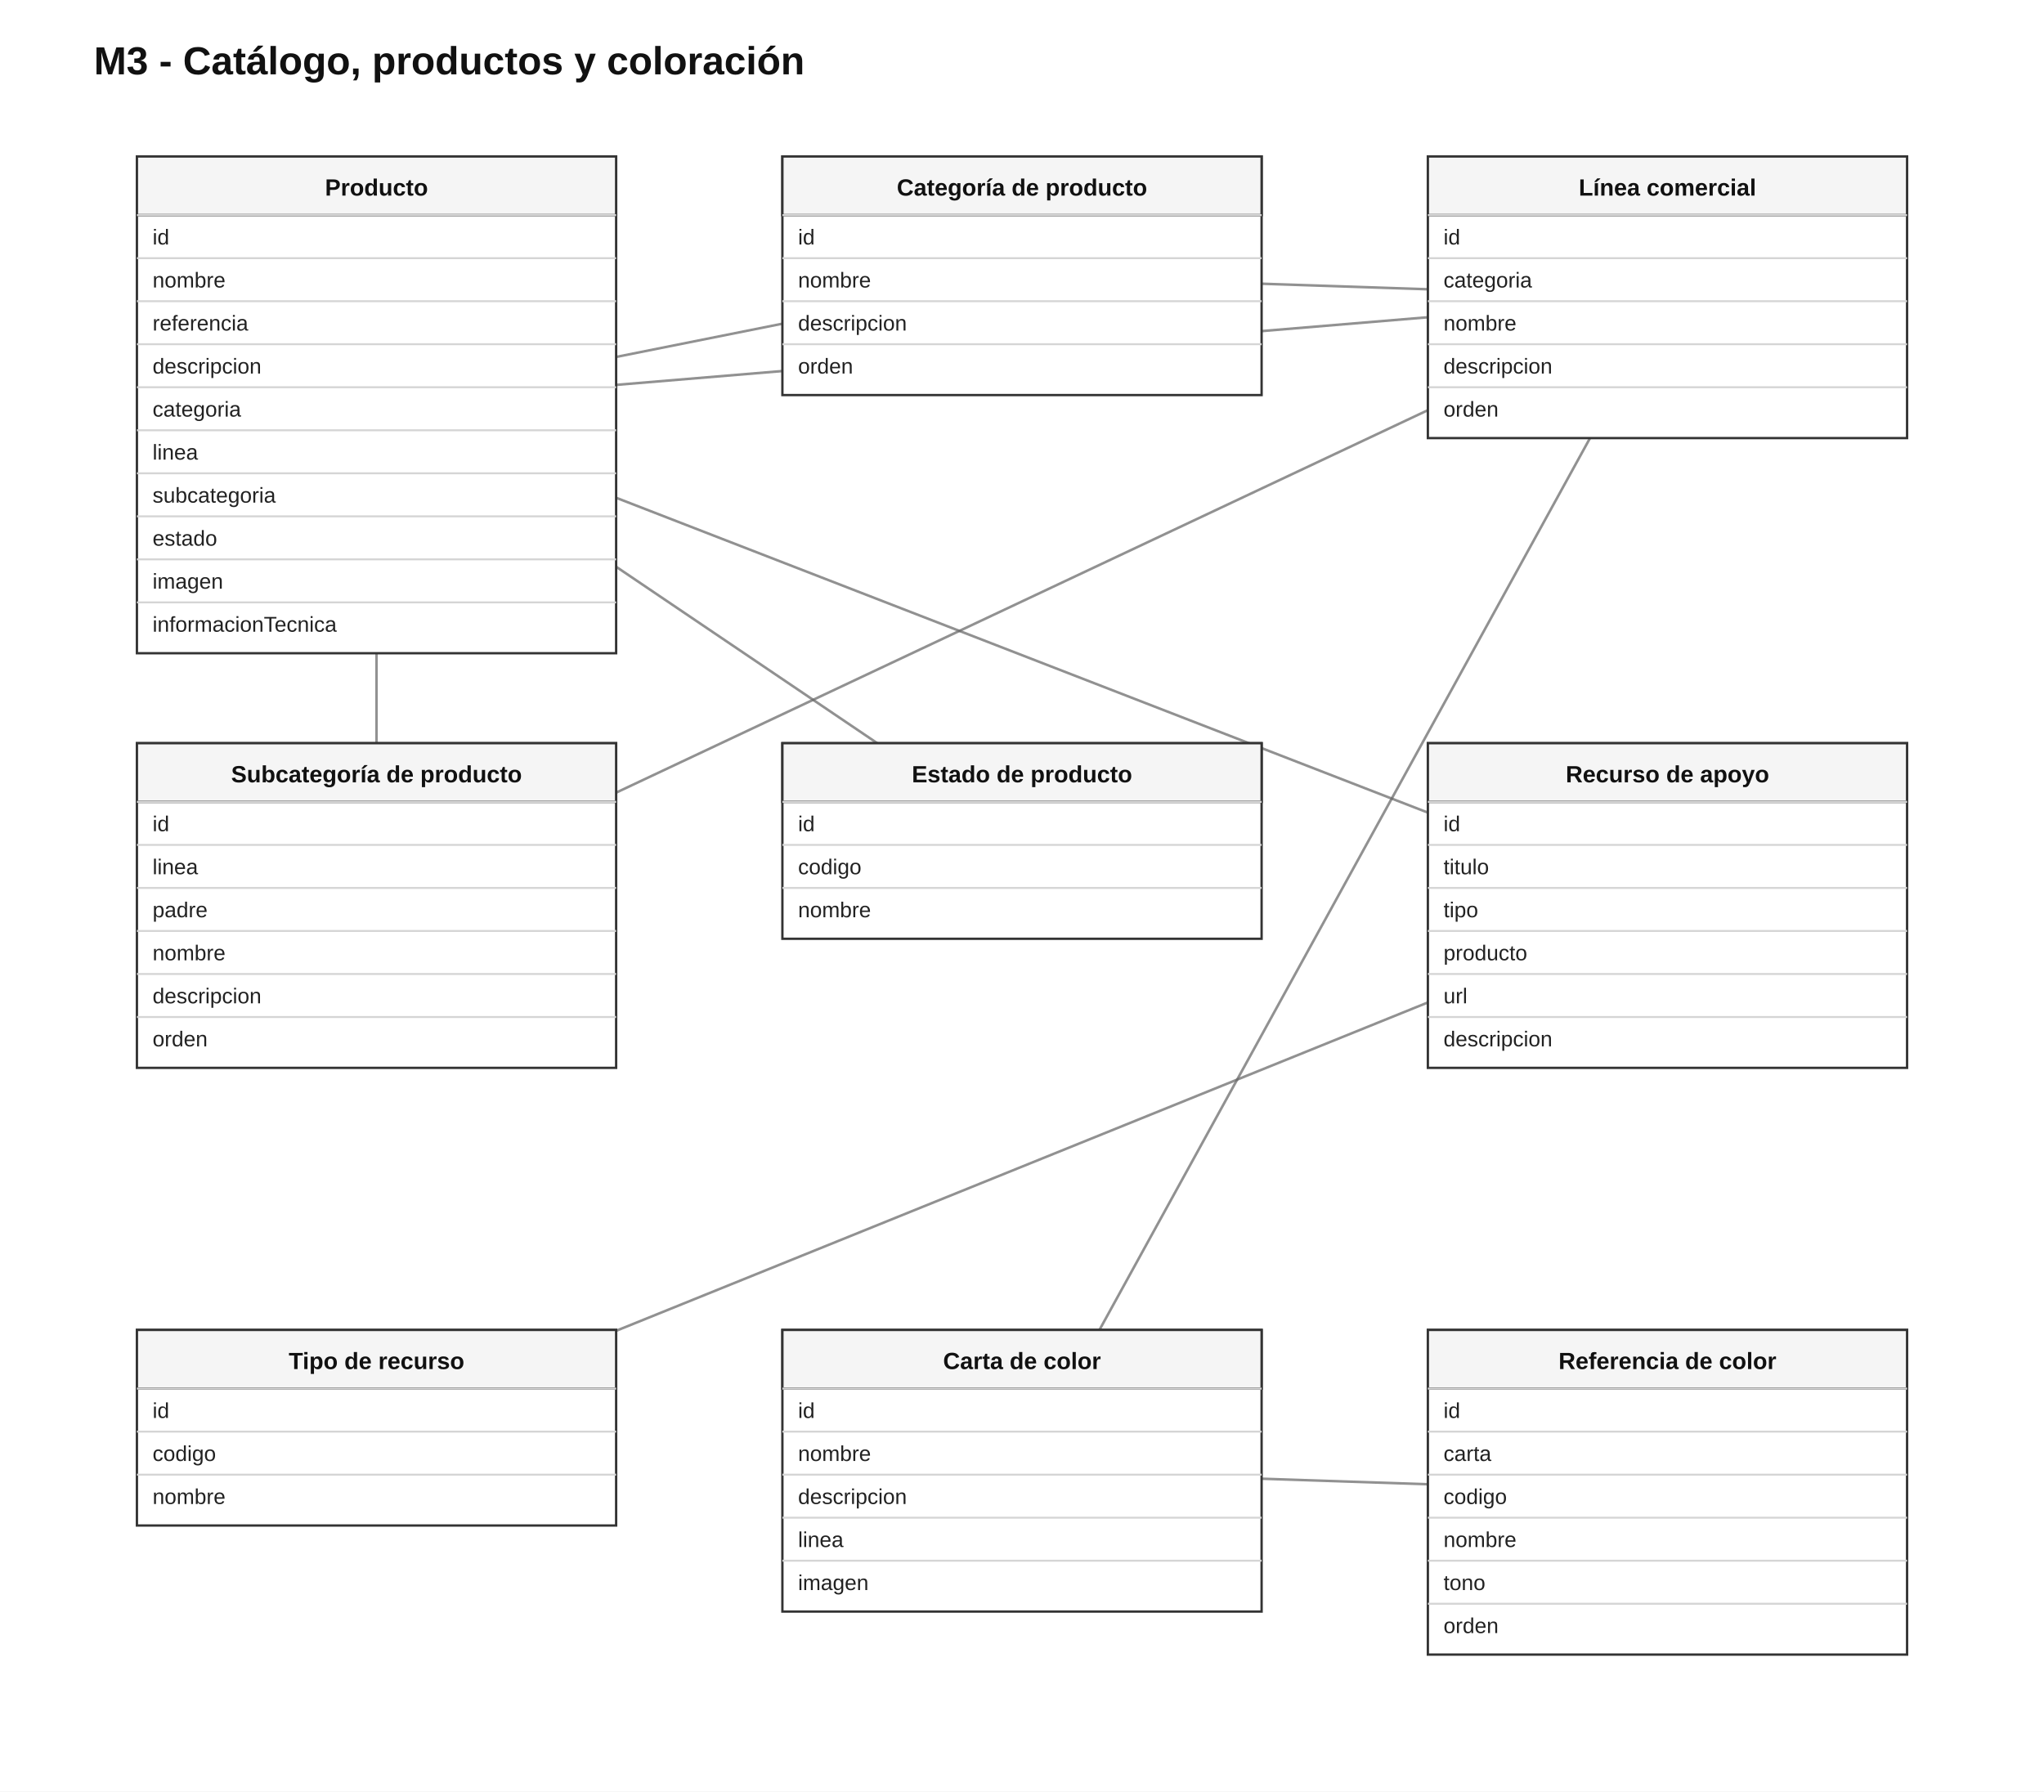
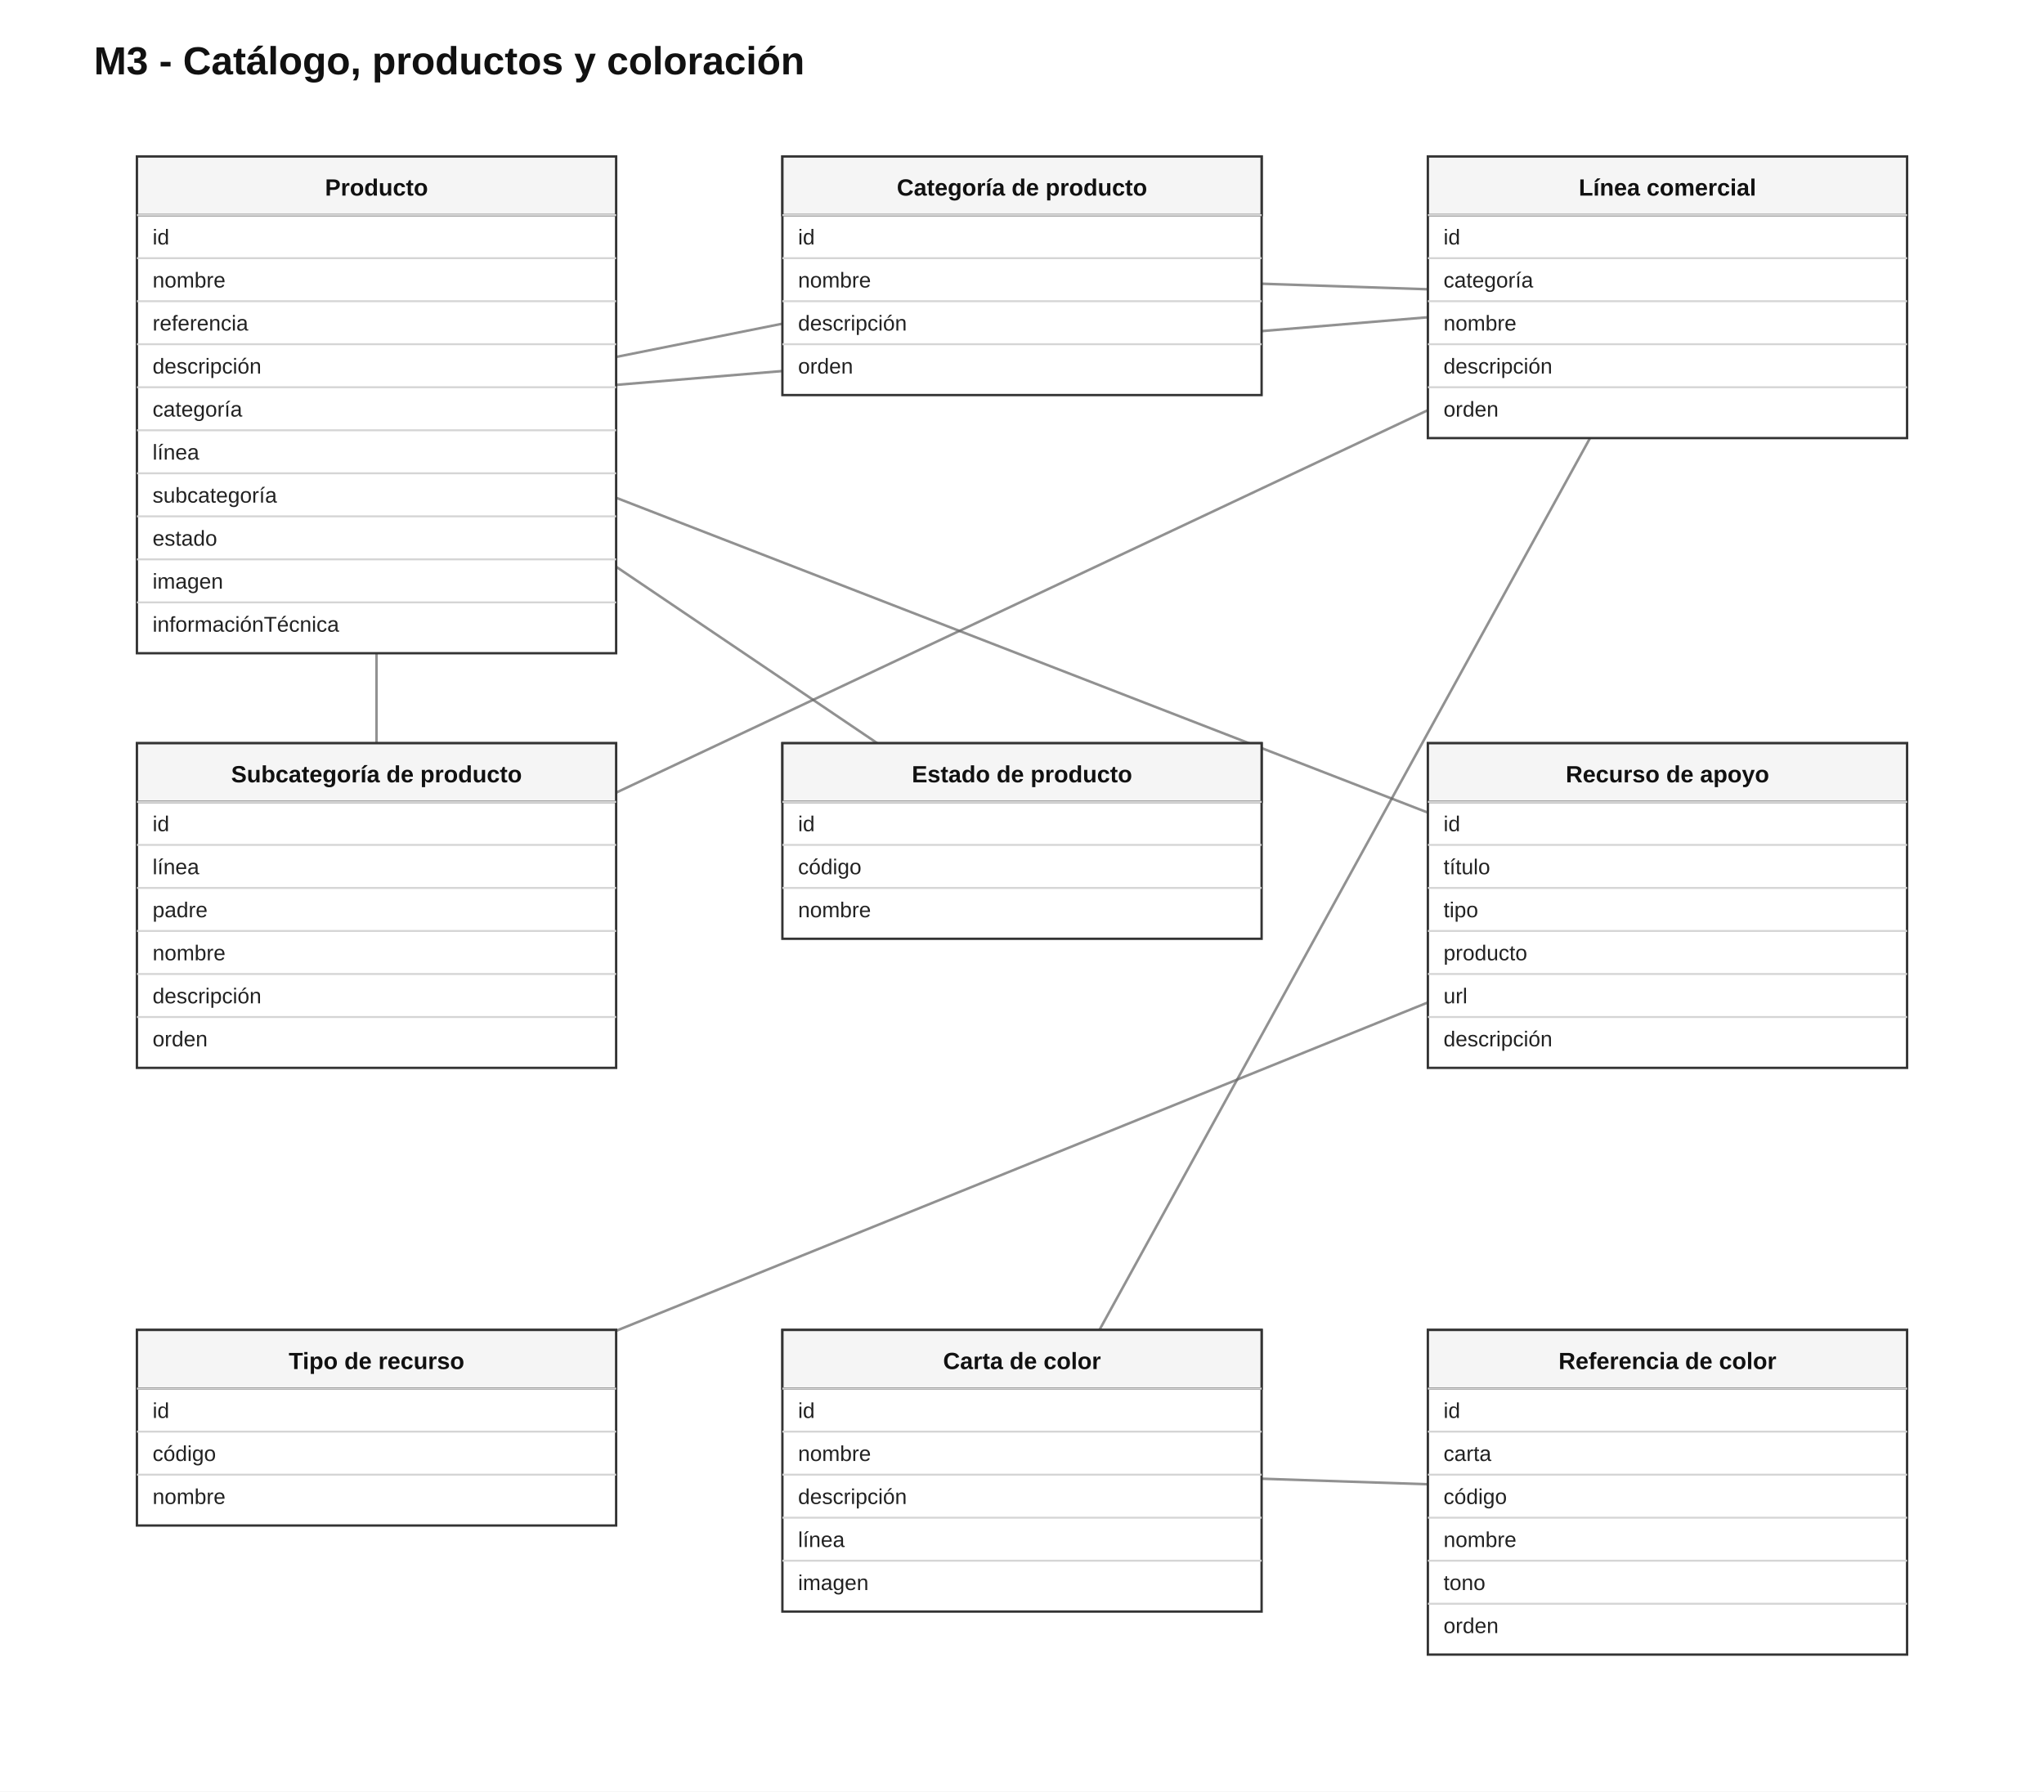
<svg xmlns="http://www.w3.org/2000/svg" width="1045" height="916" viewBox="0 0 1045 916">
  <defs>
    <marker id="arrow" viewBox="0 0 10 10" refX="9" refY="5" markerWidth="6" markerHeight="6" orient="auto-start-reverse">
      <path d="M 0 0 L 10 5 L 0 10 z" fill="#666" />
    </marker>
  </defs>
  <rect width="1045" height="916" fill="#ffffff" />
  <text x="48" y="38" font-family="Arial, sans-serif" font-size="20" fill="#111" font-weight="700">M3 - Catálogo, productos y coloración</text>
  <line x1="192.5" y1="207" x2="522.5" y2="141" stroke="#666" stroke-width="1.3" marker-end="url(#arrow)" opacity="0.72" />
  <line x1="192.5" y1="207" x2="852.5" y2="152" stroke="#666" stroke-width="1.3" marker-end="url(#arrow)" opacity="0.72" />
  <line x1="192.5" y1="207" x2="192.5" y2="463" stroke="#666" stroke-width="1.3" marker-end="url(#arrow)" opacity="0.72" />
  <line x1="192.5" y1="207" x2="522.5" y2="430" stroke="#666" stroke-width="1.3" marker-end="url(#arrow)" opacity="0.72" />
  <line x1="852.5" y1="152" x2="522.5" y2="141" stroke="#666" stroke-width="1.3" marker-end="url(#arrow)" opacity="0.72" />
  <line x1="192.5" y1="463" x2="852.5" y2="152" stroke="#666" stroke-width="1.3" marker-end="url(#arrow)" opacity="0.72" />
  <line x1="192.5" y1="463" x2="192.5" y2="463" stroke="#666" stroke-width="1.3" marker-end="url(#arrow)" opacity="0.72" />
  <line x1="852.5" y1="463" x2="192.5" y2="207" stroke="#666" stroke-width="1.3" marker-end="url(#arrow)" opacity="0.72" />
  <line x1="852.5" y1="463" x2="192.5" y2="730" stroke="#666" stroke-width="1.3" marker-end="url(#arrow)" opacity="0.72" />
  <line x1="522.5" y1="752" x2="852.5" y2="152" stroke="#666" stroke-width="1.3" marker-end="url(#arrow)" opacity="0.72" />
  <line x1="852.5" y1="763" x2="522.5" y2="752" stroke="#666" stroke-width="1.3" marker-end="url(#arrow)" opacity="0.72" />
  <g>
    <rect x="70" y="80" width="245" height="254" fill="#ffffff" stroke="#333333" stroke-width="1.2" />
    <rect x="70" y="80" width="245" height="30" fill="#f5f5f5" stroke="#333333" stroke-width="1.2" />
    <text x="192.5" y="100" font-family="Arial, sans-serif" font-size="12" fill="#111" font-weight="700" text-anchor="middle">Producto</text>
    <line x1="70" y1="110" x2="315" y2="110" stroke="#d5d5d5" stroke-width="1" />
    <text x="78" y="125" font-family="Arial, sans-serif" font-size="11" fill="#222">id</text>
    <line x1="70" y1="132" x2="315" y2="132" stroke="#d5d5d5" stroke-width="1" />
    <text x="78" y="147" font-family="Arial, sans-serif" font-size="11" fill="#222">nombre</text>
    <line x1="70" y1="154" x2="315" y2="154" stroke="#d5d5d5" stroke-width="1" />
    <text x="78" y="169" font-family="Arial, sans-serif" font-size="11" fill="#222">referencia</text>
    <line x1="70" y1="176" x2="315" y2="176" stroke="#d5d5d5" stroke-width="1" />
-     <text x="78" y="191" font-family="Arial, sans-serif" font-size="11" fill="#222">descripcion</text>
+     <text x="78" y="191" font-family="Arial, sans-serif" font-size="11" fill="#222">descripción</text>
    <line x1="70" y1="198" x2="315" y2="198" stroke="#d5d5d5" stroke-width="1" />
-     <text x="78" y="213" font-family="Arial, sans-serif" font-size="11" fill="#222">categoria</text>
+     <text x="78" y="213" font-family="Arial, sans-serif" font-size="11" fill="#222">categoría</text>
    <line x1="70" y1="220" x2="315" y2="220" stroke="#d5d5d5" stroke-width="1" />
-     <text x="78" y="235" font-family="Arial, sans-serif" font-size="11" fill="#222">linea</text>
+     <text x="78" y="235" font-family="Arial, sans-serif" font-size="11" fill="#222">línea</text>
    <line x1="70" y1="242" x2="315" y2="242" stroke="#d5d5d5" stroke-width="1" />
-     <text x="78" y="257" font-family="Arial, sans-serif" font-size="11" fill="#222">subcategoria</text>
+     <text x="78" y="257" font-family="Arial, sans-serif" font-size="11" fill="#222">subcategoría</text>
    <line x1="70" y1="264" x2="315" y2="264" stroke="#d5d5d5" stroke-width="1" />
    <text x="78" y="279" font-family="Arial, sans-serif" font-size="11" fill="#222">estado</text>
    <line x1="70" y1="286" x2="315" y2="286" stroke="#d5d5d5" stroke-width="1" />
    <text x="78" y="301" font-family="Arial, sans-serif" font-size="11" fill="#222">imagen</text>
    <line x1="70" y1="308" x2="315" y2="308" stroke="#d5d5d5" stroke-width="1" />
-     <text x="78" y="323" font-family="Arial, sans-serif" font-size="11" fill="#222">informacionTecnica</text>
+     <text x="78" y="323" font-family="Arial, sans-serif" font-size="11" fill="#222">informaciónTécnica</text>
  </g>
  <g>
    <rect x="400" y="80" width="245" height="122" fill="#ffffff" stroke="#333333" stroke-width="1.2" />
    <rect x="400" y="80" width="245" height="30" fill="#f5f5f5" stroke="#333333" stroke-width="1.2" />
    <text x="522.5" y="100" font-family="Arial, sans-serif" font-size="12" fill="#111" font-weight="700" text-anchor="middle">Categoría de producto</text>
    <line x1="400" y1="110" x2="645" y2="110" stroke="#d5d5d5" stroke-width="1" />
    <text x="408" y="125" font-family="Arial, sans-serif" font-size="11" fill="#222">id</text>
    <line x1="400" y1="132" x2="645" y2="132" stroke="#d5d5d5" stroke-width="1" />
    <text x="408" y="147" font-family="Arial, sans-serif" font-size="11" fill="#222">nombre</text>
    <line x1="400" y1="154" x2="645" y2="154" stroke="#d5d5d5" stroke-width="1" />
-     <text x="408" y="169" font-family="Arial, sans-serif" font-size="11" fill="#222">descripcion</text>
+     <text x="408" y="169" font-family="Arial, sans-serif" font-size="11" fill="#222">descripción</text>
    <line x1="400" y1="176" x2="645" y2="176" stroke="#d5d5d5" stroke-width="1" />
    <text x="408" y="191" font-family="Arial, sans-serif" font-size="11" fill="#222">orden</text>
  </g>
  <g>
    <rect x="730" y="80" width="245" height="144" fill="#ffffff" stroke="#333333" stroke-width="1.2" />
    <rect x="730" y="80" width="245" height="30" fill="#f5f5f5" stroke="#333333" stroke-width="1.2" />
    <text x="852.5" y="100" font-family="Arial, sans-serif" font-size="12" fill="#111" font-weight="700" text-anchor="middle">Línea comercial</text>
    <line x1="730" y1="110" x2="975" y2="110" stroke="#d5d5d5" stroke-width="1" />
    <text x="738" y="125" font-family="Arial, sans-serif" font-size="11" fill="#222">id</text>
    <line x1="730" y1="132" x2="975" y2="132" stroke="#d5d5d5" stroke-width="1" />
-     <text x="738" y="147" font-family="Arial, sans-serif" font-size="11" fill="#222">categoria</text>
+     <text x="738" y="147" font-family="Arial, sans-serif" font-size="11" fill="#222">categoría</text>
    <line x1="730" y1="154" x2="975" y2="154" stroke="#d5d5d5" stroke-width="1" />
    <text x="738" y="169" font-family="Arial, sans-serif" font-size="11" fill="#222">nombre</text>
    <line x1="730" y1="176" x2="975" y2="176" stroke="#d5d5d5" stroke-width="1" />
-     <text x="738" y="191" font-family="Arial, sans-serif" font-size="11" fill="#222">descripcion</text>
+     <text x="738" y="191" font-family="Arial, sans-serif" font-size="11" fill="#222">descripción</text>
    <line x1="730" y1="198" x2="975" y2="198" stroke="#d5d5d5" stroke-width="1" />
    <text x="738" y="213" font-family="Arial, sans-serif" font-size="11" fill="#222">orden</text>
  </g>
  <g>
    <rect x="70" y="380" width="245" height="166" fill="#ffffff" stroke="#333333" stroke-width="1.2" />
    <rect x="70" y="380" width="245" height="30" fill="#f5f5f5" stroke="#333333" stroke-width="1.2" />
    <text x="192.5" y="400" font-family="Arial, sans-serif" font-size="12" fill="#111" font-weight="700" text-anchor="middle">Subcategoría de producto</text>
    <line x1="70" y1="410" x2="315" y2="410" stroke="#d5d5d5" stroke-width="1" />
    <text x="78" y="425" font-family="Arial, sans-serif" font-size="11" fill="#222">id</text>
    <line x1="70" y1="432" x2="315" y2="432" stroke="#d5d5d5" stroke-width="1" />
-     <text x="78" y="447" font-family="Arial, sans-serif" font-size="11" fill="#222">linea</text>
+     <text x="78" y="447" font-family="Arial, sans-serif" font-size="11" fill="#222">línea</text>
    <line x1="70" y1="454" x2="315" y2="454" stroke="#d5d5d5" stroke-width="1" />
    <text x="78" y="469" font-family="Arial, sans-serif" font-size="11" fill="#222">padre</text>
    <line x1="70" y1="476" x2="315" y2="476" stroke="#d5d5d5" stroke-width="1" />
    <text x="78" y="491" font-family="Arial, sans-serif" font-size="11" fill="#222">nombre</text>
    <line x1="70" y1="498" x2="315" y2="498" stroke="#d5d5d5" stroke-width="1" />
-     <text x="78" y="513" font-family="Arial, sans-serif" font-size="11" fill="#222">descripcion</text>
+     <text x="78" y="513" font-family="Arial, sans-serif" font-size="11" fill="#222">descripción</text>
    <line x1="70" y1="520" x2="315" y2="520" stroke="#d5d5d5" stroke-width="1" />
    <text x="78" y="535" font-family="Arial, sans-serif" font-size="11" fill="#222">orden</text>
  </g>
  <g>
    <rect x="400" y="380" width="245" height="100" fill="#ffffff" stroke="#333333" stroke-width="1.2" />
    <rect x="400" y="380" width="245" height="30" fill="#f5f5f5" stroke="#333333" stroke-width="1.2" />
    <text x="522.5" y="400" font-family="Arial, sans-serif" font-size="12" fill="#111" font-weight="700" text-anchor="middle">Estado de producto</text>
    <line x1="400" y1="410" x2="645" y2="410" stroke="#d5d5d5" stroke-width="1" />
    <text x="408" y="425" font-family="Arial, sans-serif" font-size="11" fill="#222">id</text>
    <line x1="400" y1="432" x2="645" y2="432" stroke="#d5d5d5" stroke-width="1" />
-     <text x="408" y="447" font-family="Arial, sans-serif" font-size="11" fill="#222">codigo</text>
+     <text x="408" y="447" font-family="Arial, sans-serif" font-size="11" fill="#222">código</text>
    <line x1="400" y1="454" x2="645" y2="454" stroke="#d5d5d5" stroke-width="1" />
    <text x="408" y="469" font-family="Arial, sans-serif" font-size="11" fill="#222">nombre</text>
  </g>
  <g>
    <rect x="730" y="380" width="245" height="166" fill="#ffffff" stroke="#333333" stroke-width="1.2" />
    <rect x="730" y="380" width="245" height="30" fill="#f5f5f5" stroke="#333333" stroke-width="1.2" />
    <text x="852.5" y="400" font-family="Arial, sans-serif" font-size="12" fill="#111" font-weight="700" text-anchor="middle">Recurso de apoyo</text>
    <line x1="730" y1="410" x2="975" y2="410" stroke="#d5d5d5" stroke-width="1" />
    <text x="738" y="425" font-family="Arial, sans-serif" font-size="11" fill="#222">id</text>
    <line x1="730" y1="432" x2="975" y2="432" stroke="#d5d5d5" stroke-width="1" />
-     <text x="738" y="447" font-family="Arial, sans-serif" font-size="11" fill="#222">titulo</text>
+     <text x="738" y="447" font-family="Arial, sans-serif" font-size="11" fill="#222">título</text>
    <line x1="730" y1="454" x2="975" y2="454" stroke="#d5d5d5" stroke-width="1" />
    <text x="738" y="469" font-family="Arial, sans-serif" font-size="11" fill="#222">tipo</text>
    <line x1="730" y1="476" x2="975" y2="476" stroke="#d5d5d5" stroke-width="1" />
    <text x="738" y="491" font-family="Arial, sans-serif" font-size="11" fill="#222">producto</text>
    <line x1="730" y1="498" x2="975" y2="498" stroke="#d5d5d5" stroke-width="1" />
    <text x="738" y="513" font-family="Arial, sans-serif" font-size="11" fill="#222">url</text>
    <line x1="730" y1="520" x2="975" y2="520" stroke="#d5d5d5" stroke-width="1" />
-     <text x="738" y="535" font-family="Arial, sans-serif" font-size="11" fill="#222">descripcion</text>
+     <text x="738" y="535" font-family="Arial, sans-serif" font-size="11" fill="#222">descripción</text>
  </g>
  <g>
    <rect x="70" y="680" width="245" height="100" fill="#ffffff" stroke="#333333" stroke-width="1.2" />
    <rect x="70" y="680" width="245" height="30" fill="#f5f5f5" stroke="#333333" stroke-width="1.2" />
    <text x="192.5" y="700" font-family="Arial, sans-serif" font-size="12" fill="#111" font-weight="700" text-anchor="middle">Tipo de recurso</text>
    <line x1="70" y1="710" x2="315" y2="710" stroke="#d5d5d5" stroke-width="1" />
    <text x="78" y="725" font-family="Arial, sans-serif" font-size="11" fill="#222">id</text>
    <line x1="70" y1="732" x2="315" y2="732" stroke="#d5d5d5" stroke-width="1" />
-     <text x="78" y="747" font-family="Arial, sans-serif" font-size="11" fill="#222">codigo</text>
+     <text x="78" y="747" font-family="Arial, sans-serif" font-size="11" fill="#222">código</text>
    <line x1="70" y1="754" x2="315" y2="754" stroke="#d5d5d5" stroke-width="1" />
    <text x="78" y="769" font-family="Arial, sans-serif" font-size="11" fill="#222">nombre</text>
  </g>
  <g>
    <rect x="400" y="680" width="245" height="144" fill="#ffffff" stroke="#333333" stroke-width="1.2" />
    <rect x="400" y="680" width="245" height="30" fill="#f5f5f5" stroke="#333333" stroke-width="1.2" />
    <text x="522.5" y="700" font-family="Arial, sans-serif" font-size="12" fill="#111" font-weight="700" text-anchor="middle">Carta de color</text>
    <line x1="400" y1="710" x2="645" y2="710" stroke="#d5d5d5" stroke-width="1" />
    <text x="408" y="725" font-family="Arial, sans-serif" font-size="11" fill="#222">id</text>
    <line x1="400" y1="732" x2="645" y2="732" stroke="#d5d5d5" stroke-width="1" />
    <text x="408" y="747" font-family="Arial, sans-serif" font-size="11" fill="#222">nombre</text>
    <line x1="400" y1="754" x2="645" y2="754" stroke="#d5d5d5" stroke-width="1" />
-     <text x="408" y="769" font-family="Arial, sans-serif" font-size="11" fill="#222">descripcion</text>
+     <text x="408" y="769" font-family="Arial, sans-serif" font-size="11" fill="#222">descripción</text>
    <line x1="400" y1="776" x2="645" y2="776" stroke="#d5d5d5" stroke-width="1" />
-     <text x="408" y="791" font-family="Arial, sans-serif" font-size="11" fill="#222">linea</text>
+     <text x="408" y="791" font-family="Arial, sans-serif" font-size="11" fill="#222">línea</text>
    <line x1="400" y1="798" x2="645" y2="798" stroke="#d5d5d5" stroke-width="1" />
    <text x="408" y="813" font-family="Arial, sans-serif" font-size="11" fill="#222">imagen</text>
  </g>
  <g>
    <rect x="730" y="680" width="245" height="166" fill="#ffffff" stroke="#333333" stroke-width="1.2" />
    <rect x="730" y="680" width="245" height="30" fill="#f5f5f5" stroke="#333333" stroke-width="1.2" />
    <text x="852.5" y="700" font-family="Arial, sans-serif" font-size="12" fill="#111" font-weight="700" text-anchor="middle">Referencia de color</text>
    <line x1="730" y1="710" x2="975" y2="710" stroke="#d5d5d5" stroke-width="1" />
    <text x="738" y="725" font-family="Arial, sans-serif" font-size="11" fill="#222">id</text>
    <line x1="730" y1="732" x2="975" y2="732" stroke="#d5d5d5" stroke-width="1" />
    <text x="738" y="747" font-family="Arial, sans-serif" font-size="11" fill="#222">carta</text>
    <line x1="730" y1="754" x2="975" y2="754" stroke="#d5d5d5" stroke-width="1" />
-     <text x="738" y="769" font-family="Arial, sans-serif" font-size="11" fill="#222">codigo</text>
+     <text x="738" y="769" font-family="Arial, sans-serif" font-size="11" fill="#222">código</text>
    <line x1="730" y1="776" x2="975" y2="776" stroke="#d5d5d5" stroke-width="1" />
    <text x="738" y="791" font-family="Arial, sans-serif" font-size="11" fill="#222">nombre</text>
    <line x1="730" y1="798" x2="975" y2="798" stroke="#d5d5d5" stroke-width="1" />
    <text x="738" y="813" font-family="Arial, sans-serif" font-size="11" fill="#222">tono</text>
    <line x1="730" y1="820" x2="975" y2="820" stroke="#d5d5d5" stroke-width="1" />
    <text x="738" y="835" font-family="Arial, sans-serif" font-size="11" fill="#222">orden</text>
  </g>
</svg>
